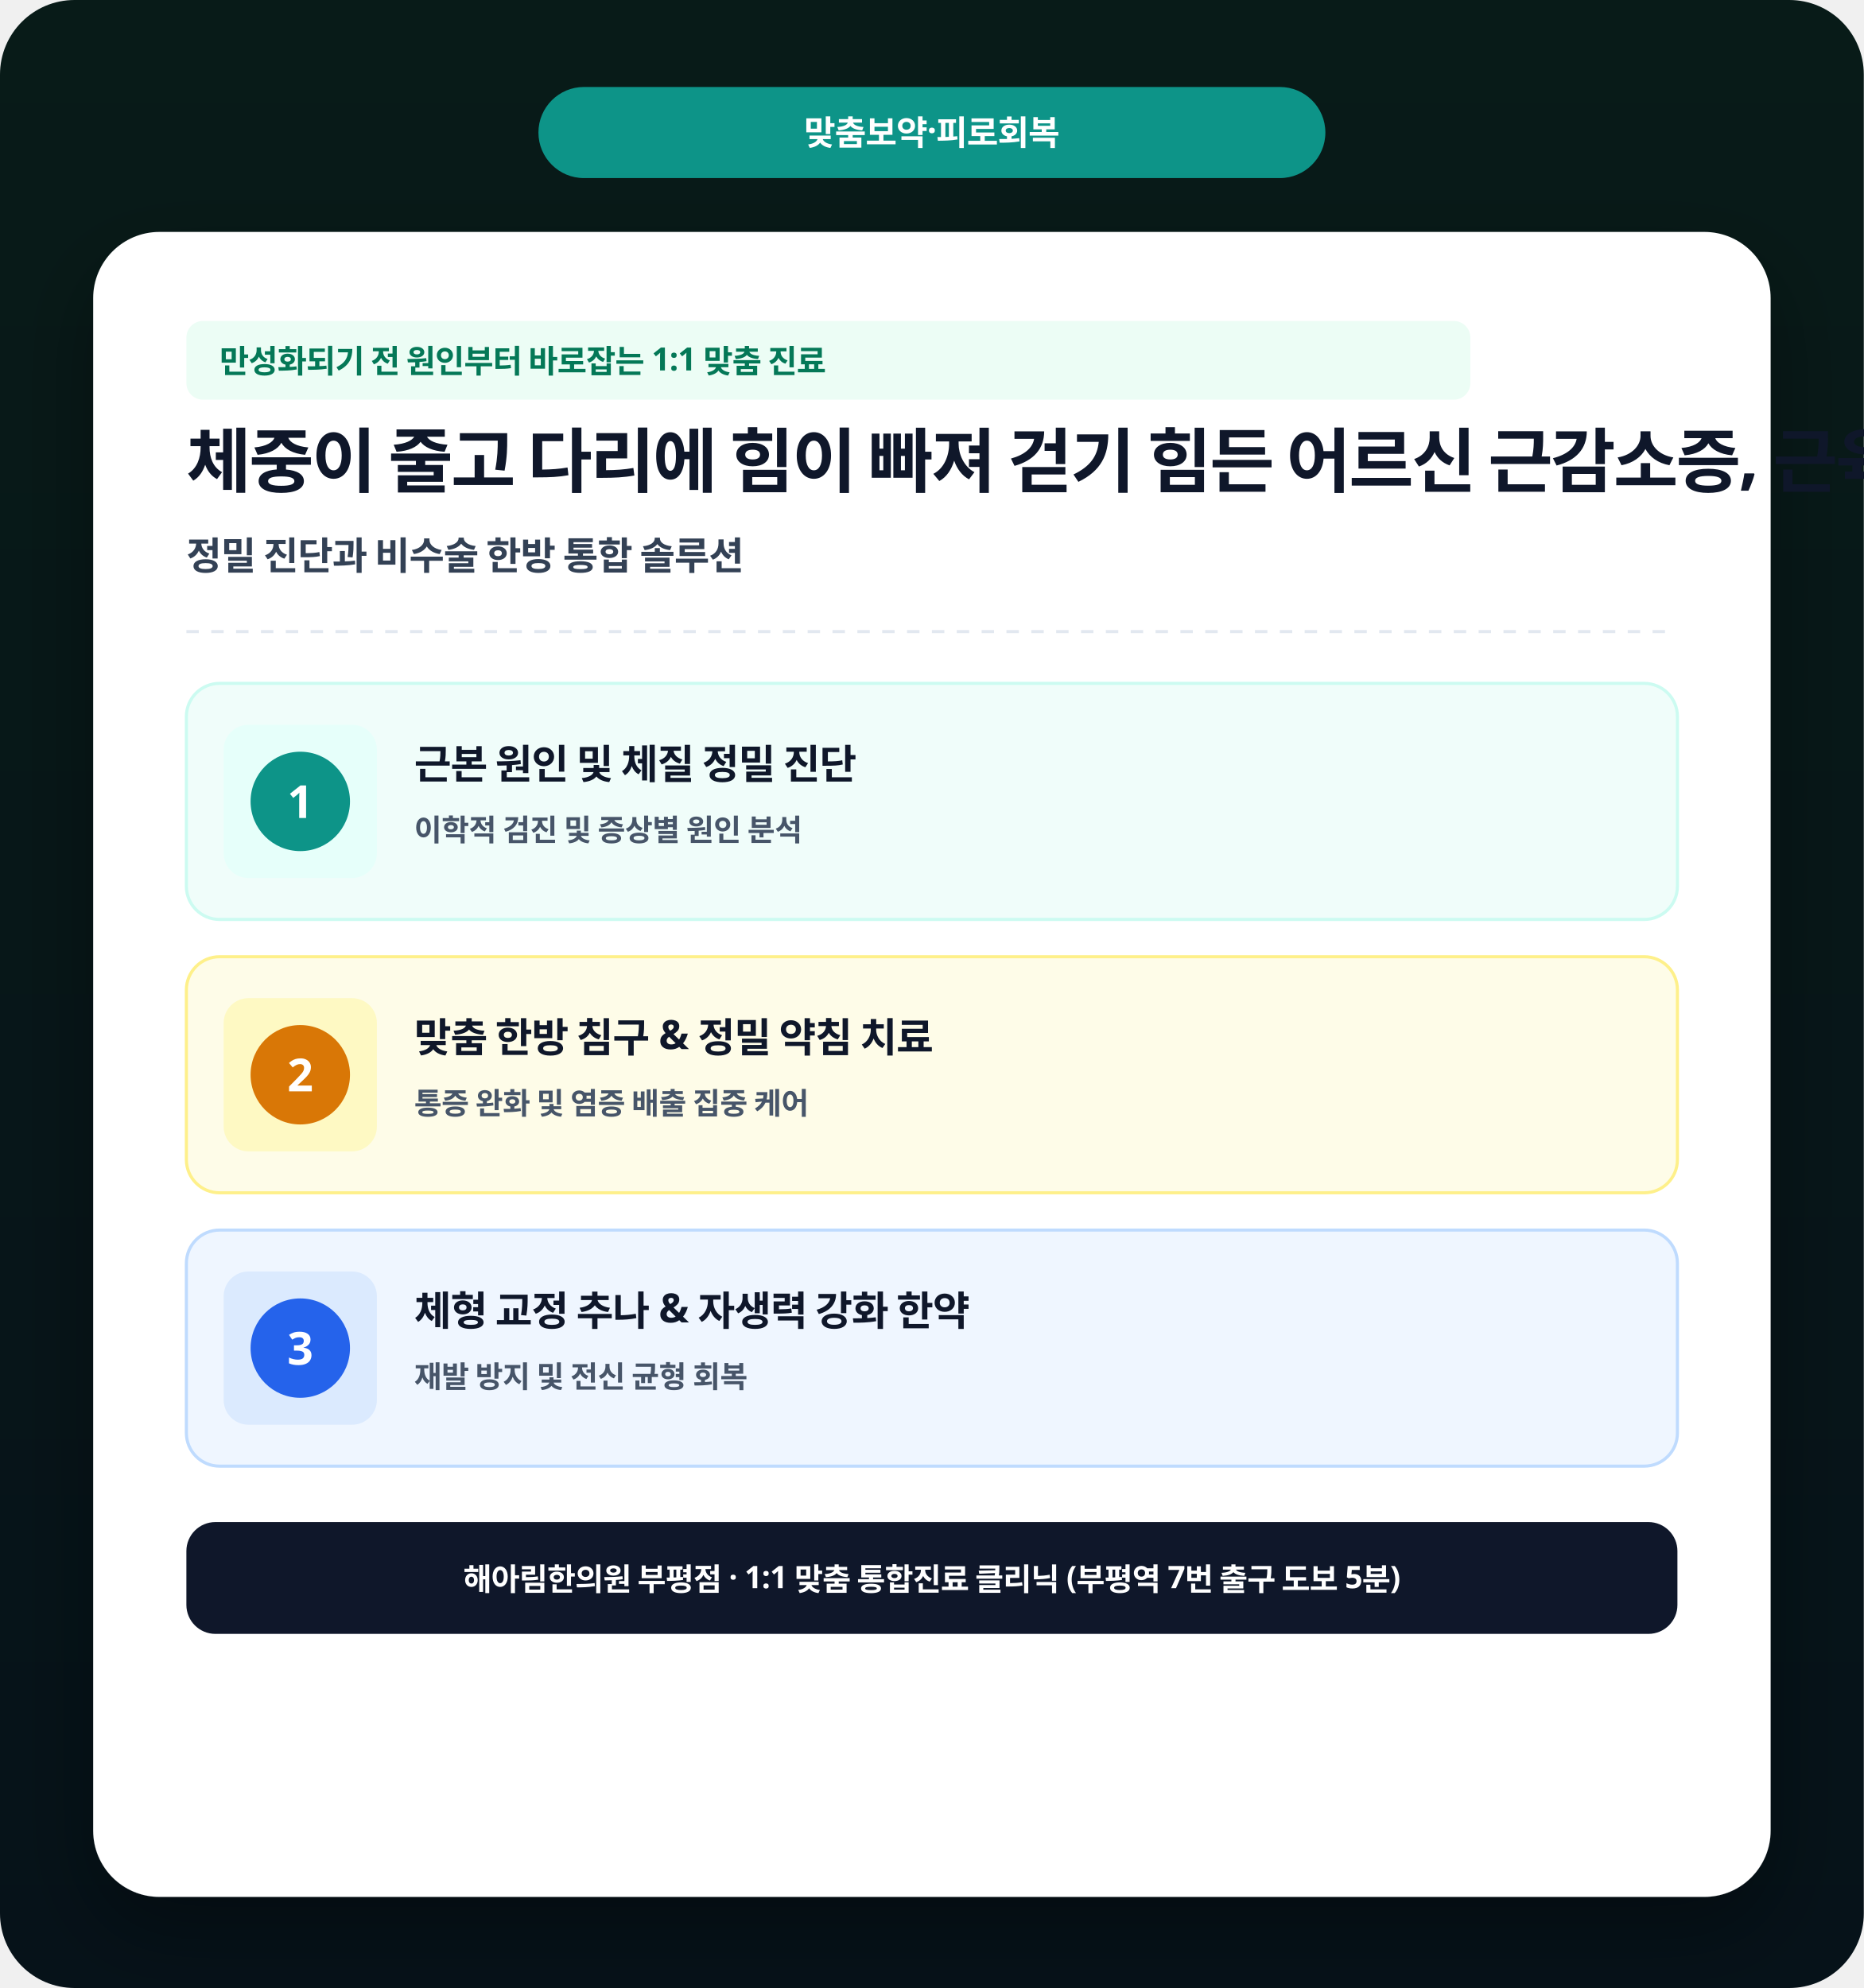
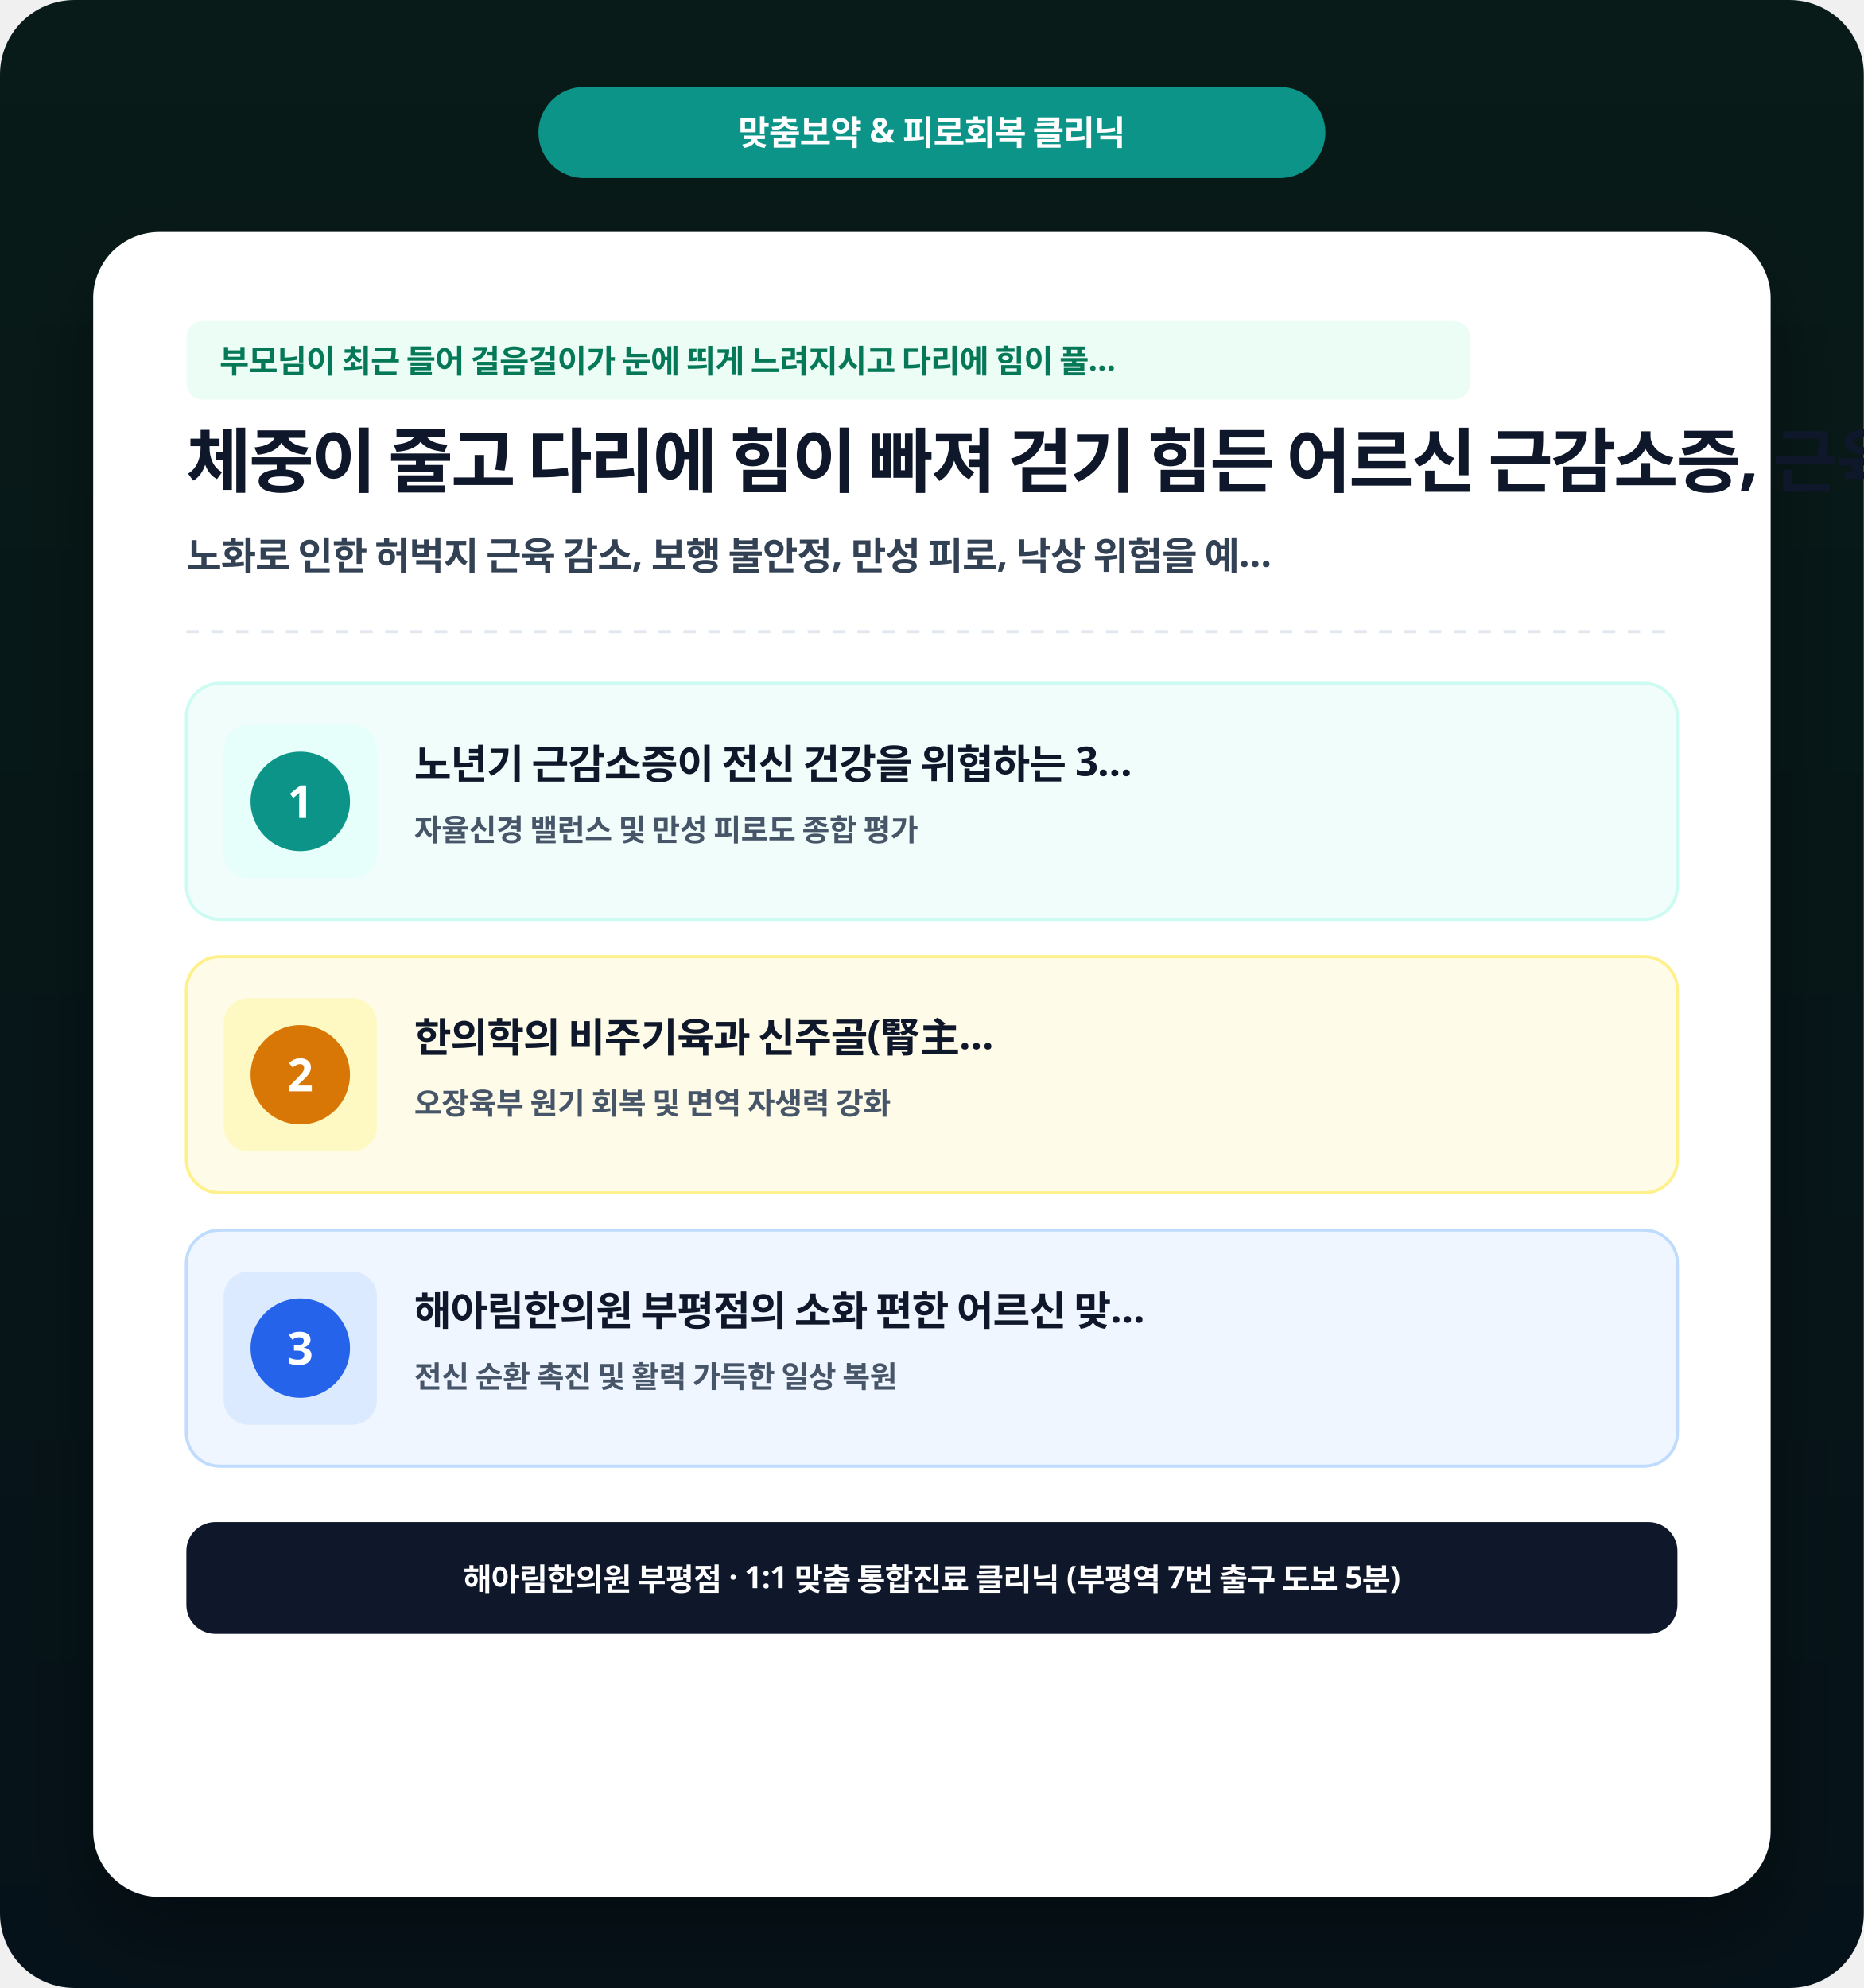
<svg xmlns="http://www.w3.org/2000/svg" width="900" height="960" viewBox="0 0 900 960">
  <defs>
    <linearGradient id="bgGrad" x1="0%" y1="0%" x2="0%" y2="100%">
      <stop offset="0%" stop-color="#081b18" />
      <stop offset="100%" stop-color="#061219" />
    </linearGradient>
    <filter id="cardShadow" x="-10%" y="-10%" width="120%" height="120%">
      <feDropShadow dx="0" dy="16" stdDeviation="20" flood-color="#000000" flood-opacity="0.35" />
    </filter>
  </defs>
  <rect x="0" y="0" width="900" height="960" rx="36" fill="url(#bgGrad)" />
  <g transform="translate(450, 64)">
    <rect x="-190" y="-22" width="380" height="44" rx="22" fill="#0d9488" />
    <text x="0" y="6" font-size="16.5" font-weight="900" fill="#ffffff" text-anchor="middle" font-family="Pretendard, 'Malgun Gothic', sans-serif" letter-spacing="-0.02em">
-       맞춤보약·피로회복
+       맞춤보약 &amp; 피로회복 클리닉
    </text>
  </g>
  <g filter="url(#cardShadow)">
    <rect x="45" y="112" width="810" height="804" rx="32" fill="#ffffff" />
  </g>
  <g transform="translate(90, 155)">
    <rect x="0" y="0" width="620" height="38" rx="8" fill="#ecfdf5" />
    <text x="16" y="25" font-size="15.5" font-weight="900" fill="#047857" font-family="Pretendard, 'Malgun Gothic', sans-serif" letter-spacing="-0.02em">
-       만성화되기 전 원인부터 바로잡는 1:1 맞춤 진료
+       부모님이 최근 들어 걸음걸이가 눈에 띄게 느려지시고 다리에 힘이 풀…
    </text>
  </g>
  <g transform="translate(90, 235)">
    <text font-size="34" font-weight="900" fill="#0f172a" font-family="Pretendard, 'Malgun Gothic', sans-serif" letter-spacing="-0.03em">
      체중이 줄고 다리에 힘이 빠져 걷기 힘든 어르신 근감소증, 근육과 뼈를 보하는 맞춤 녹용보약
    </text>
  </g>
  <g transform="translate(90, 275)">
    <text font-size="18.5" font-weight="800" fill="#334155" font-family="Pretendard, 'Malgun Gothic', sans-serif" letter-spacing="-0.02em">
-       정밀 진단과 비수술 한방 통합 솔루션
+       노화로 인한 허벅지 근육 감소, 보행 불안정, 만성 피로, 낙상 위험을 예…
    </text>
  </g>
  <line x1="90" y1="305" x2="810" y2="305" stroke="#e2e8f0" stroke-width="1.5" stroke-dasharray="6,6" />
  <g transform="translate(90, 330)">
    <rect x="0" y="0" width="720" height="114" rx="16" fill="#f0fdfa" stroke="#ccfbf1" stroke-width="1.5" />
    <rect x="18" y="20" width="74" height="74" rx="12" fill="#e6fffa" />
    <circle cx="55" cy="57" r="24" fill="#0d9488" />
    <text x="55" y="65" font-size="22" font-weight="900" fill="#ffffff" text-anchor="middle" font-family="Pretendard, 'Malgun Gothic', sans-serif">1</text>
    <text x="110" y="46" font-size="19.5" font-weight="900" fill="#0f172a" font-family="Pretendard, 'Malgun Gothic', sans-serif" letter-spacing="-0.02em">
-       근본 원인 및 체질 정밀 진단
+       노년기 근감소증이 전신 건강을 위협하는 3…
    </text>
    <text x="110" y="76" font-size="14.5" font-weight="600" fill="#475569" font-family="Pretendard, 'Malgun Gothic', sans-serif" letter-spacing="-0.01em">
-       이학적 검진 및 증상별 원인 분석
+       자율신경 밸런스 및 만성 피로도 종합 평가
    </text>
  </g>
  <g transform="translate(90, 462)">
    <rect x="0" y="0" width="720" height="114" rx="16" fill="#fefce8" stroke="#fef08a" stroke-width="1.5" />
    <rect x="18" y="20" width="74" height="74" rx="12" fill="#fef9c3" />
    <circle cx="55" cy="57" r="24" fill="#d97706" />
    <text x="55" y="65" font-size="22" font-weight="900" fill="#ffffff" text-anchor="middle" font-family="Pretendard, 'Malgun Gothic', sans-serif">2</text>
    <text x="110" y="46" font-size="19.5" font-weight="900" fill="#0f172a" font-family="Pretendard, 'Malgun Gothic', sans-serif" letter-spacing="-0.02em">
-       맞춤 한방 침구 &amp; 정밀 약침 치료
+       한의학의 비주기육과 신주골(腎主…
    </text>
    <text x="110" y="76" font-size="14.5" font-weight="600" fill="#475569" font-family="Pretendard, 'Malgun Gothic', sans-serif" letter-spacing="-0.01em">
-       통증 완화 및 염증 배출 집중 케어
+       오장육부 원기 회복 및 면역 자생력 강화
    </text>
  </g>
  <g transform="translate(90, 594)">
    <rect x="0" y="0" width="720" height="114" rx="16" fill="#eff6ff" stroke="#bfdbfe" stroke-width="1.5" />
    <rect x="18" y="20" width="74" height="74" rx="12" fill="#dbeafe" />
    <circle cx="55" cy="57" r="24" fill="#2563eb" />
    <text x="55" y="65" font-size="22" font-weight="900" fill="#ffffff" text-anchor="middle" font-family="Pretendard, 'Malgun Gothic', sans-serif">3</text>
    <text x="110" y="46" font-size="19.5" font-weight="900" fill="#0f172a" font-family="Pretendard, 'Malgun Gothic', sans-serif" letter-spacing="-0.02em">
-       체형 교정 추나 &amp; 자생력 강화 한약
+       해아림한의원 부평점의 소화 편한 어르신 맞…
    </text>
    <text x="110" y="76" font-size="14.5" font-weight="600" fill="#475569" font-family="Pretendard, 'Malgun Gothic', sans-serif" letter-spacing="-0.01em">
-       재발 방지 및 전신 균형 회복
+       전신 순환 촉진 및 활력 가득한 일상 복원
    </text>
  </g>
  <g transform="translate(90, 735)">
    <rect x="0" y="0" width="720" height="54" rx="14" fill="#0f172a" />
    <text x="360" y="33" font-size="15" font-weight="800" fill="#ffffff" text-anchor="middle" font-family="Pretendard, 'Malgun Gothic', sans-serif" letter-spacing="-0.02em">
      해아림한의원 부평점 · 1:1 맞춤 통합진료 클리닉 (부평역 7번 출구 도보 5분)
    </text>
  </g>
</svg>
